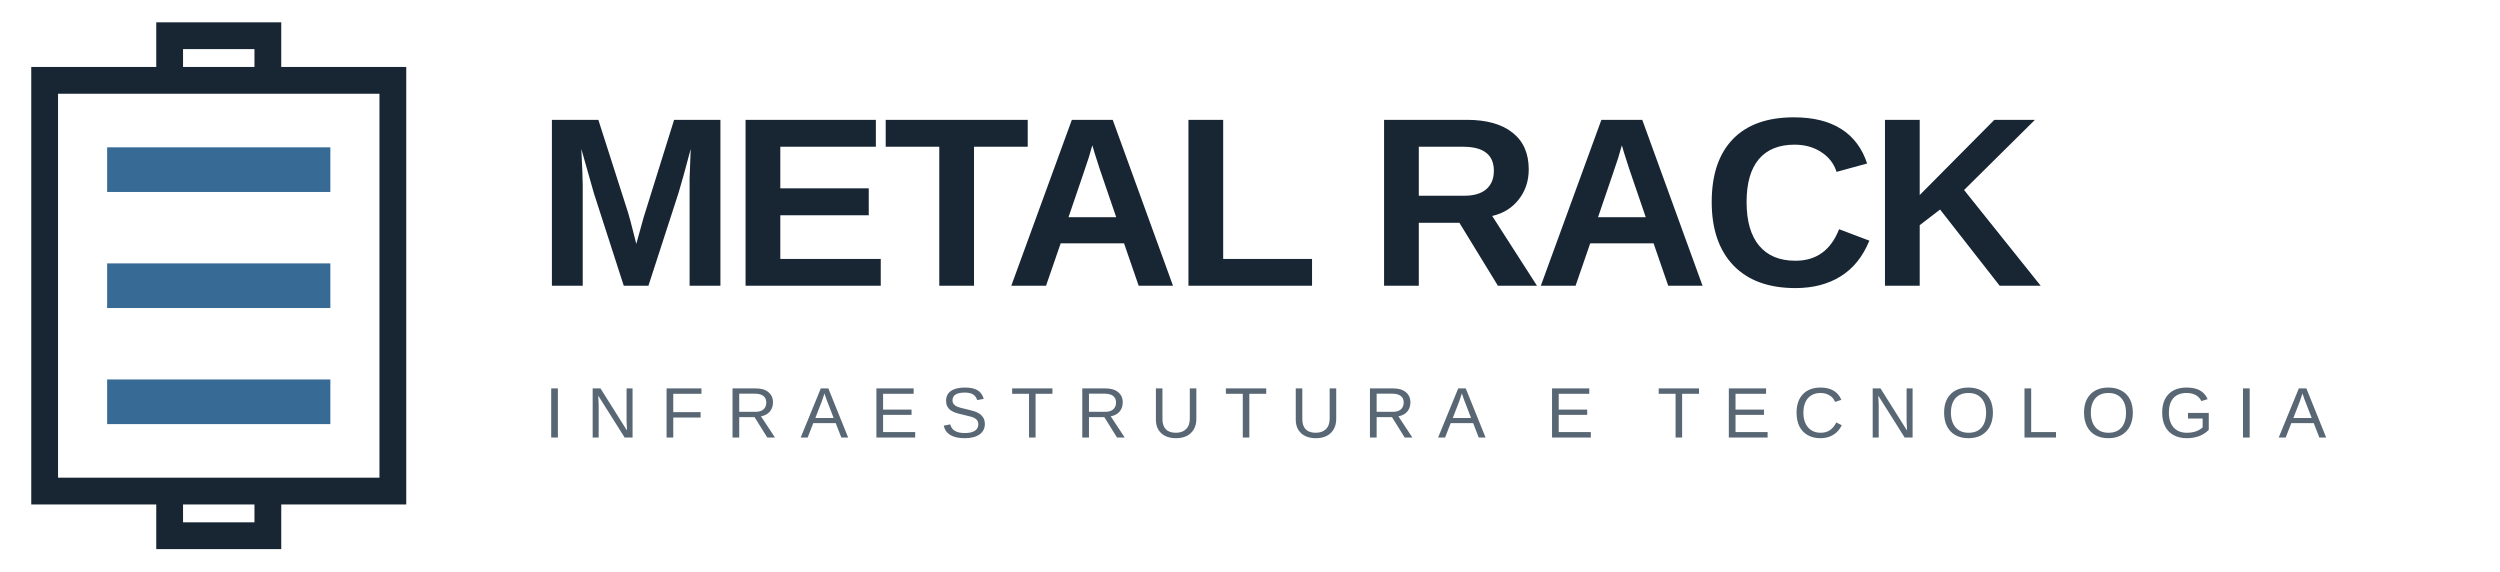
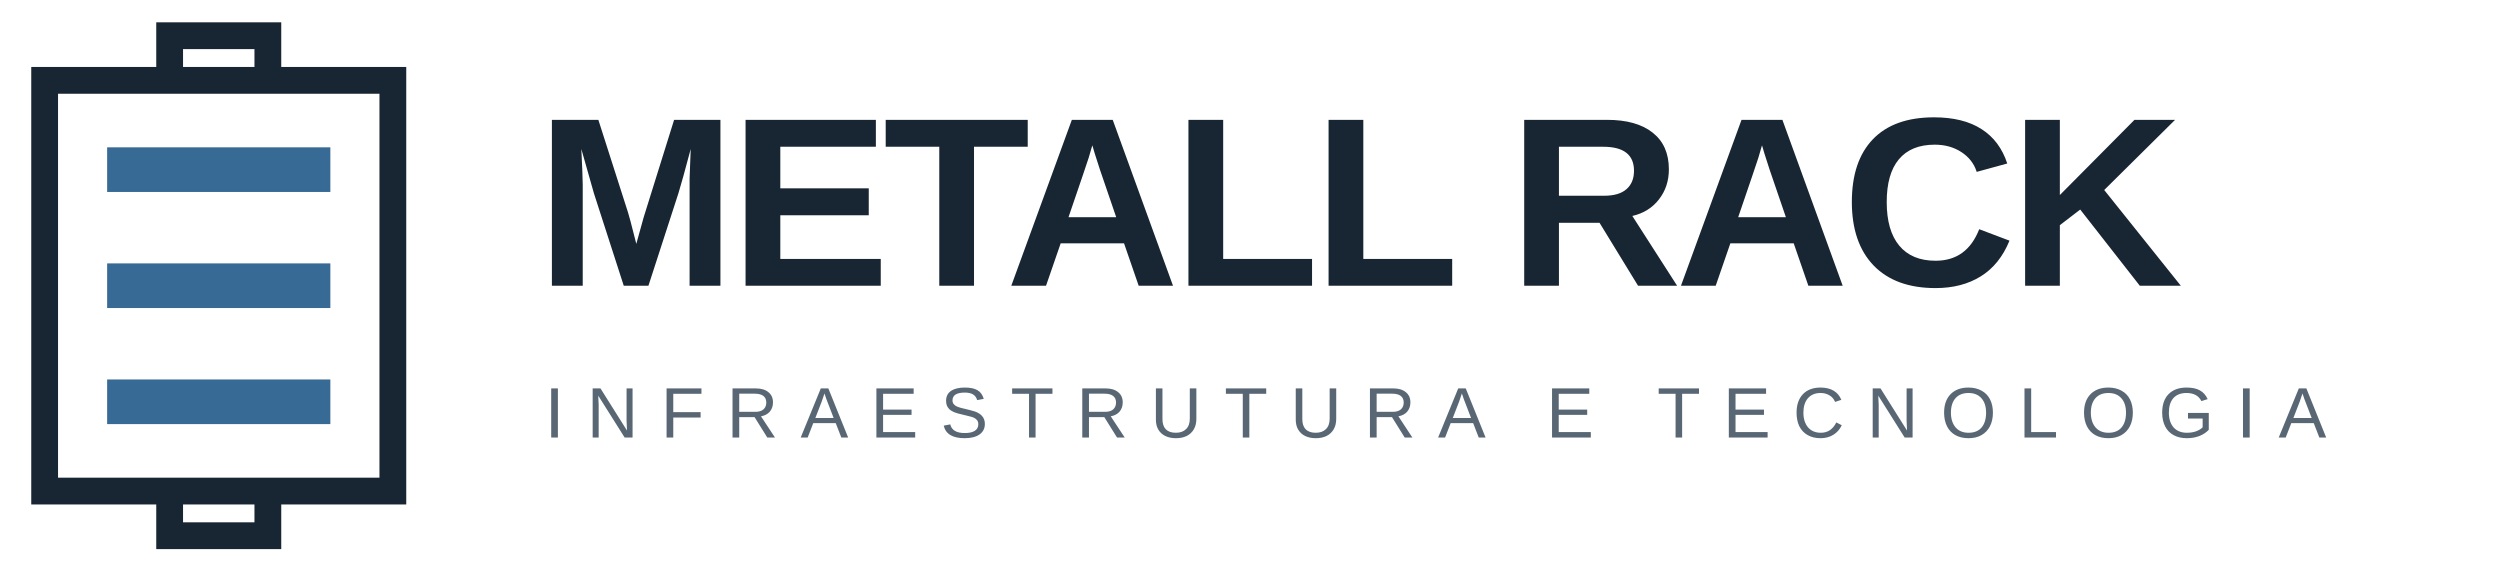
<svg xmlns="http://www.w3.org/2000/svg" viewBox="0 0 280 64" fill="none">
  <path d="M5 9h39v46H5z" stroke="#182633" stroke-width="3" />
  <path d="M12 19h25M12 32h25M12 45h25" stroke="#386A96" stroke-width="5" />
  <path d="M19 9V4h11v5M19 55v5h11v-5" stroke="#182633" stroke-width="3" />
-   <text x="60" y="32" fill="#182633" font-family="Arial,Helvetica,sans-serif" font-size="27" font-weight="700" letter-spacing="-.8">METAL RACK</text>
+   <text x="60" y="32" fill="#182633" font-family="Arial,Helvetica,sans-serif" font-size="27" font-weight="700" letter-spacing="-.8">METALL RACK</text>
  <text x="61" y="49" fill="#596775" font-family="Arial,Helvetica,sans-serif" font-size="8" letter-spacing="2.5">INFRAESTRUTURA E TECNOLOGIA</text>
</svg>
